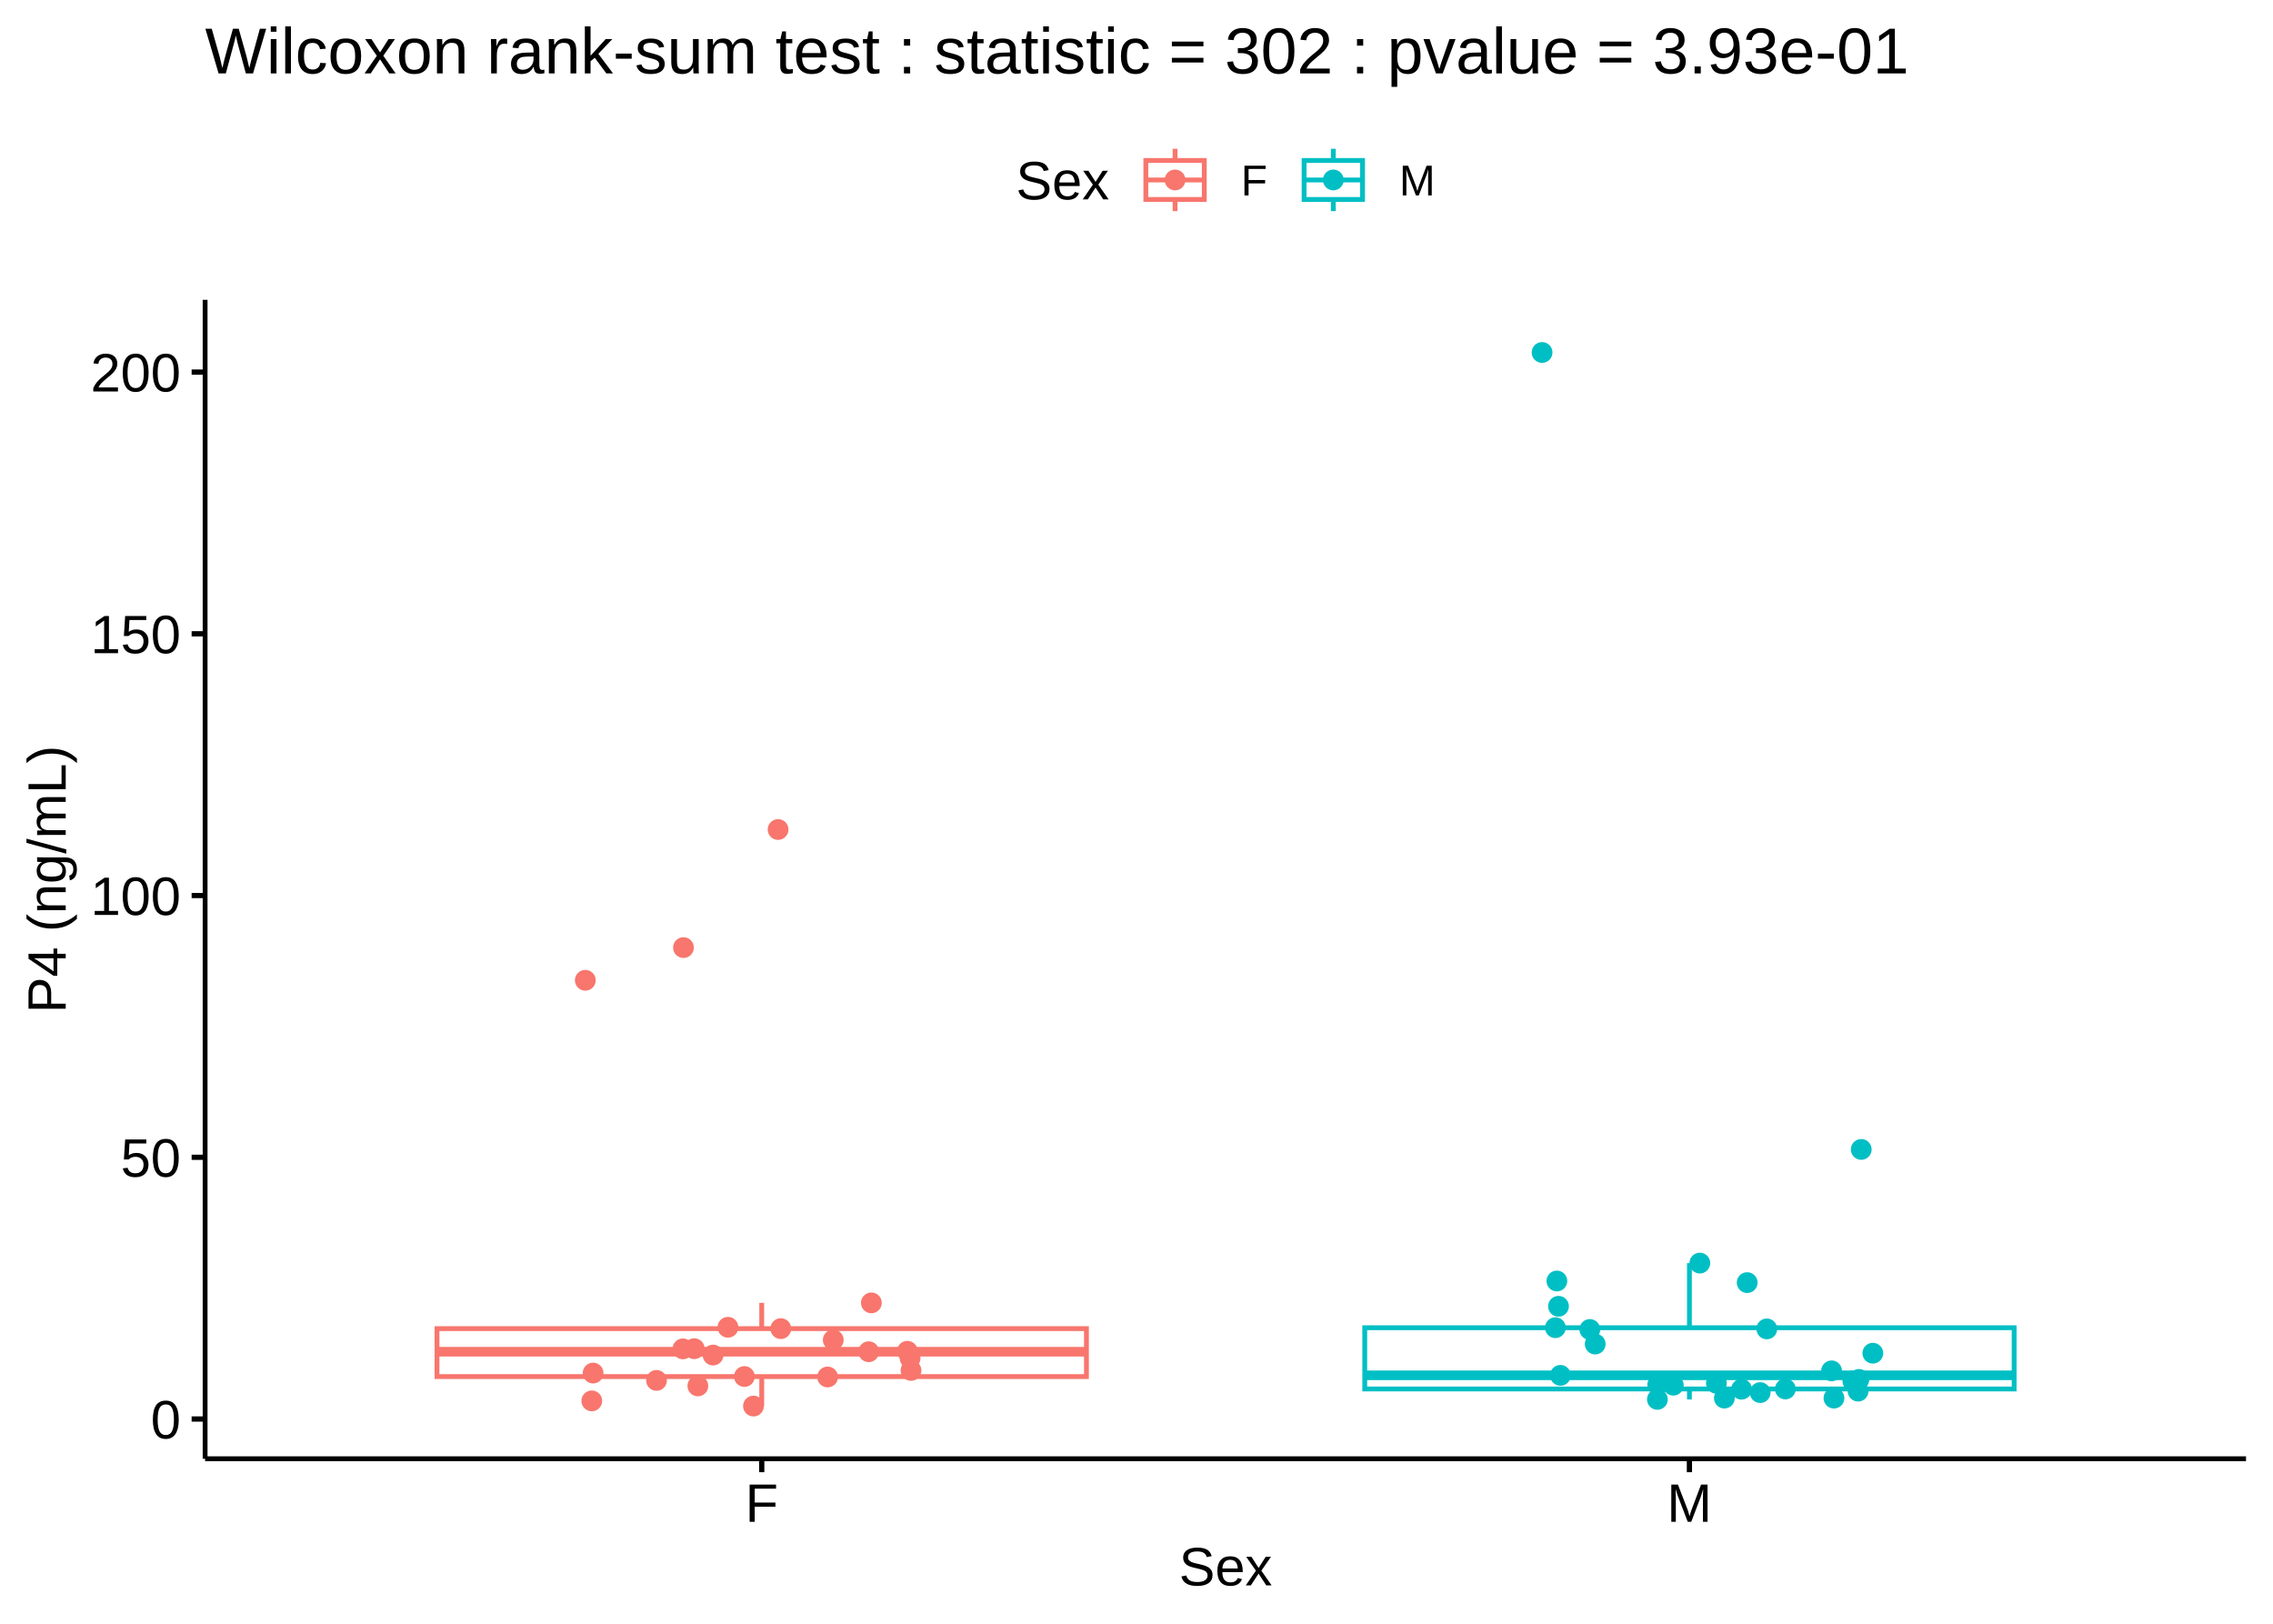
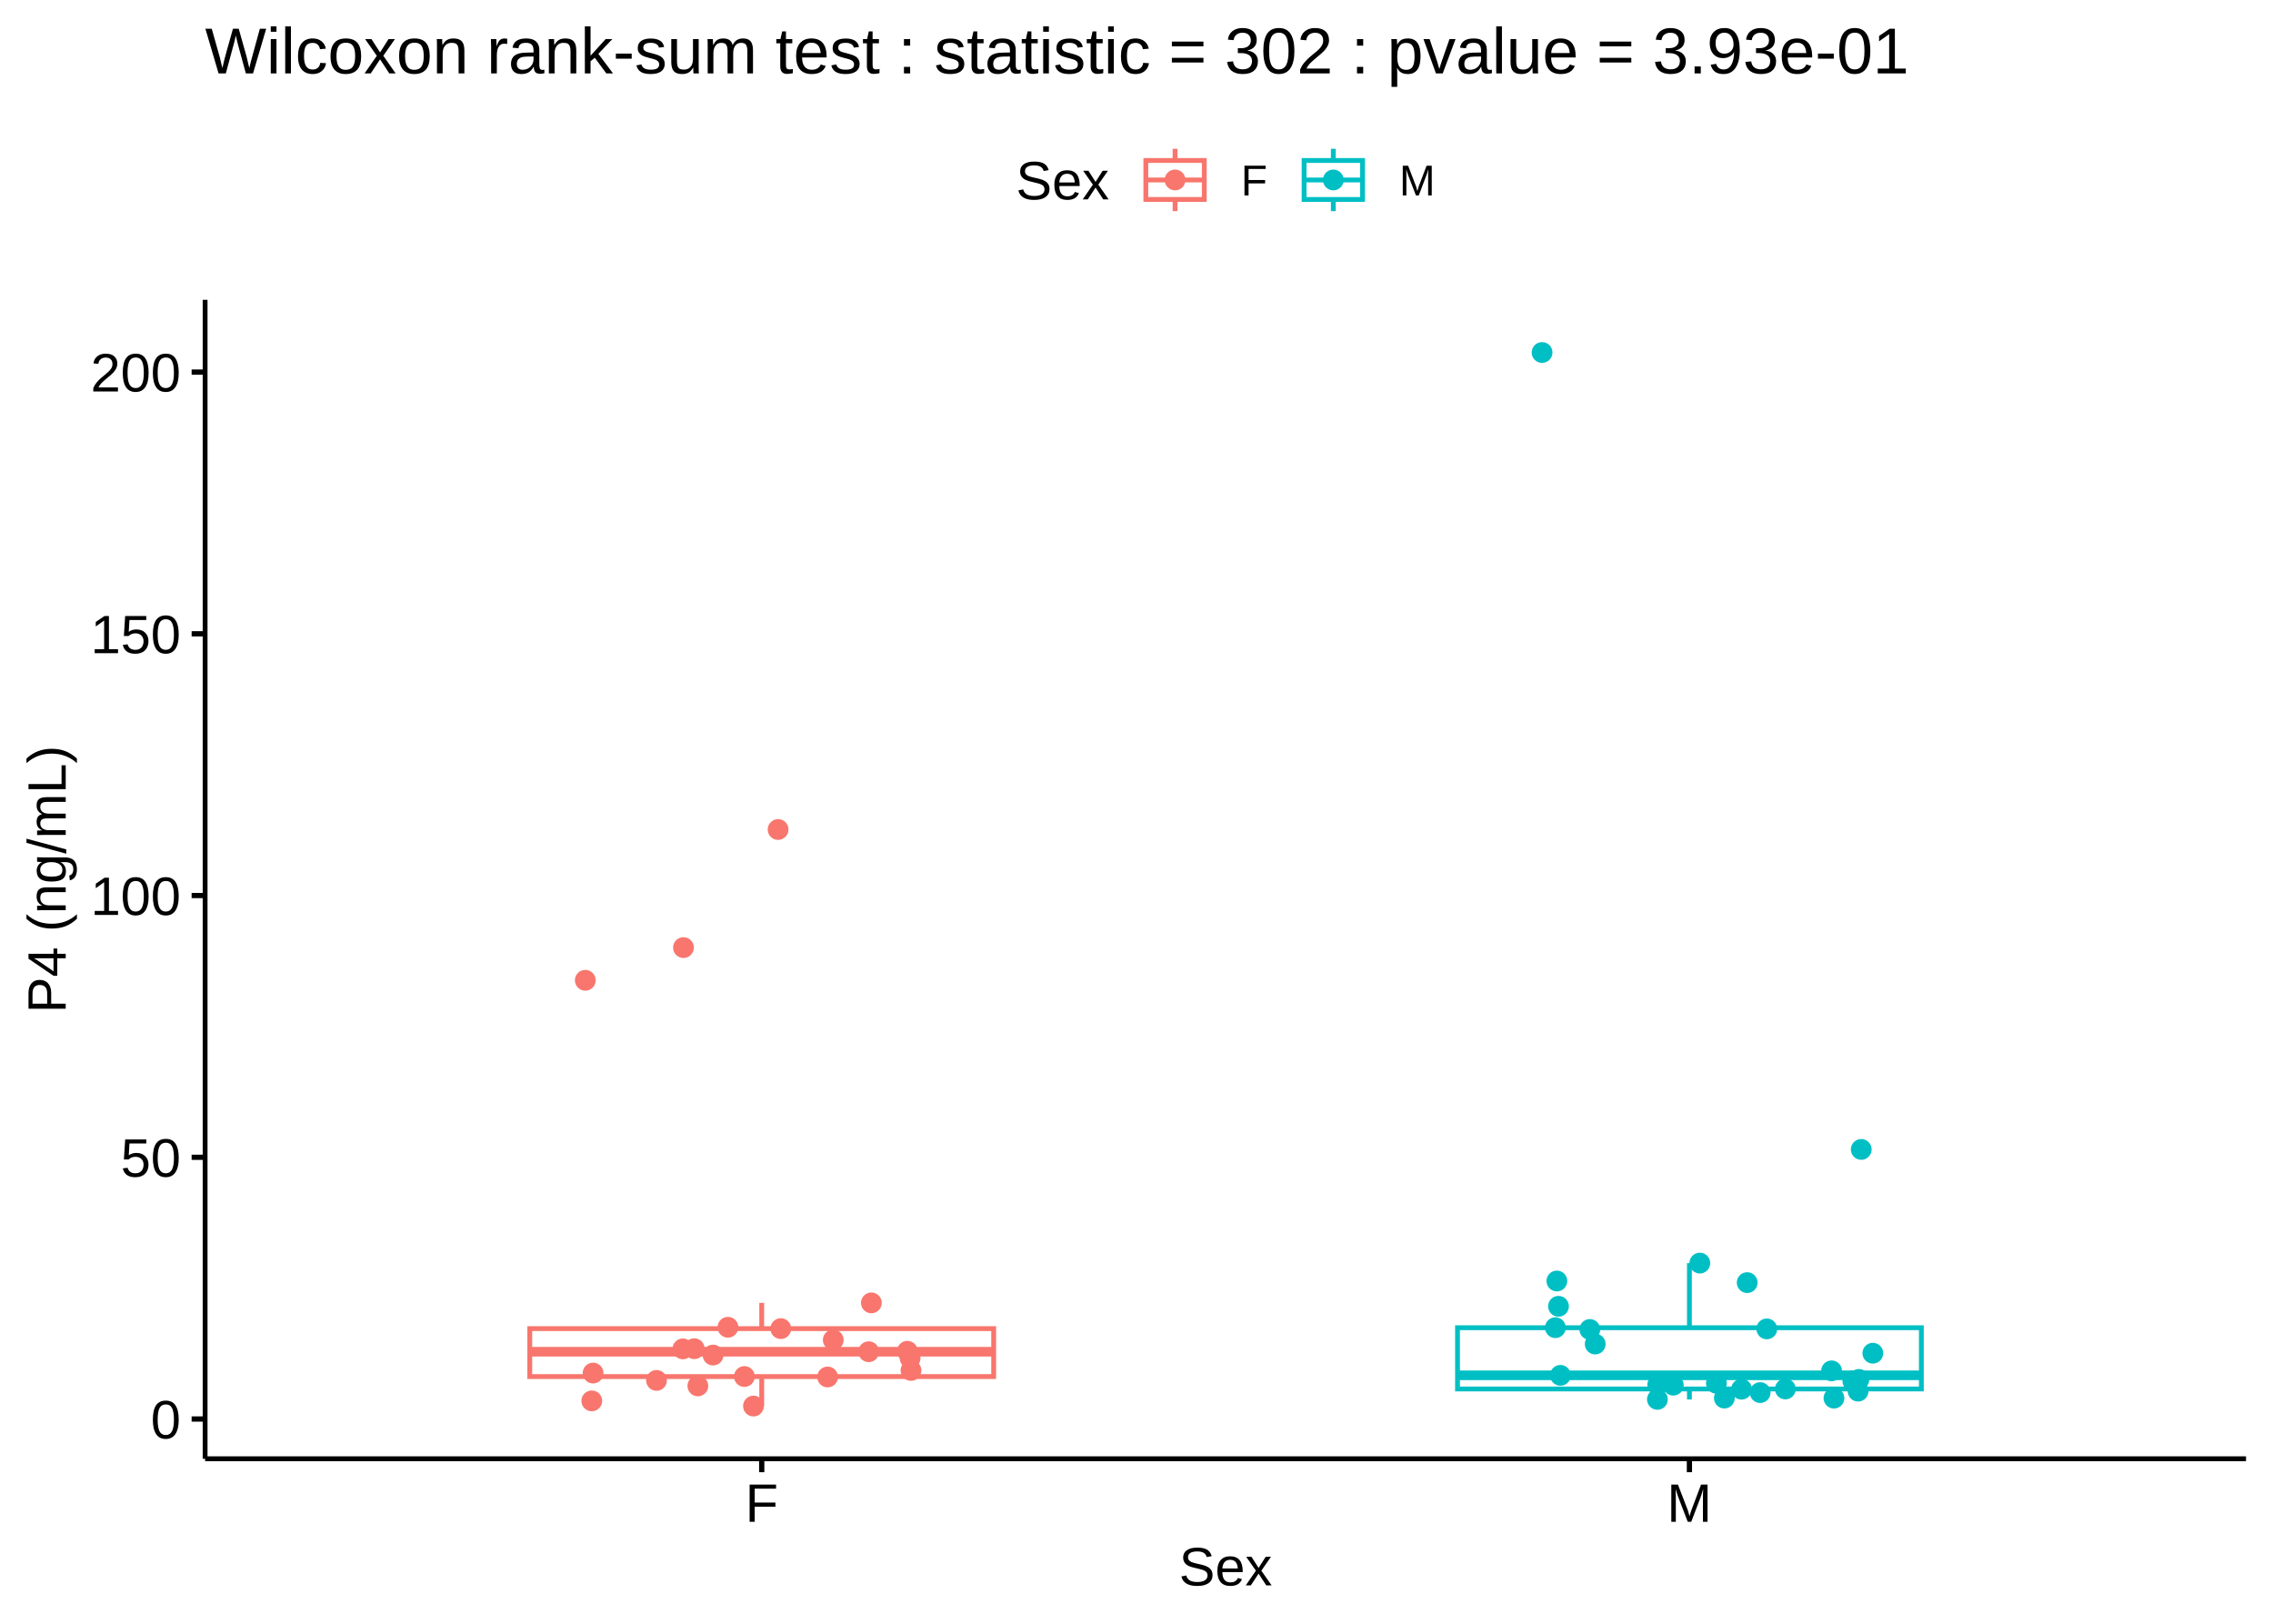
<svg xmlns="http://www.w3.org/2000/svg" width="504.00pt" height="360.00pt" viewBox="0 0 504.00 360.00">
  <g class="svglite">
    <defs>
      <style type="text/css">
    .svglite line, .svglite polyline, .svglite polygon, .svglite path, .svglite rect, .svglite circle {
      fill: none;
      stroke: #000000;
      stroke-linecap: round;
      stroke-linejoin: round;
      stroke-miterlimit: 10.00;
    }
    .svglite text {
      white-space: pre;
    }
    .svglite g.glyphgroup path {
      fill: inherit;
      stroke: none;
    }
  </style>
    </defs>
    <rect width="100%" height="100%" style="stroke: none; fill: #FFFFFF;" />
    <defs>
      <clipPath id="cpMC4wMHw1MDQuMDB8MC4wMHwzNjAuMDA=">
        <rect x="0.00" y="0.00" width="504.00" height="360.00" />
      </clipPath>
    </defs>
    <g clip-path="url(#cpMC4wMHw1MDQuMDB8MC4wMHwzNjAuMDA=)">
      <rect x="0.00" y="0.00" width="504.00" height="360.00" style="stroke-width: 1.16; stroke: #FFFFFF; fill: #FFFFFF;" />
    </g>
    <defs>
      <clipPath id="cpNDUuNDh8NDk4LjAyfDY2LjQ3fDMyMy40Mg==">
        <rect x="45.48" y="66.47" width="452.54" height="256.95" />
      </clipPath>
    </defs>
    <g clip-path="url(#cpNDUuNDh8NDk4LjAyfDY2LjQ3fDMyMy40Mg==)">
      <rect x="45.48" y="66.47" width="452.54" height="256.95" style="stroke-width: 1.16; stroke: none; fill: #FFFFFF;" />
      <line x1="168.90" y1="294.57" x2="168.90" y2="288.85" style="stroke-width: 1.07; stroke: #F8766D; stroke-linecap: butt;" />
      <line x1="168.90" y1="305.20" x2="168.90" y2="311.74" style="stroke-width: 1.07; stroke: #F8766D; stroke-linecap: butt;" />
-       <polygon points="96.90,294.57 96.90,305.20 240.90,305.20 240.90,294.57 96.90,294.57 " style="stroke-width: 1.07; stroke: #F8766D; stroke-linecap: butt; stroke-linejoin: miter; fill: #FFFFFF;" />
-       <line x1="96.90" y1="299.69" x2="240.90" y2="299.69" style="stroke-width: 2.13; stroke: #F8766D; stroke-linecap: butt; stroke-linejoin: miter;" />
+       <polygon points="117.47,294.57 117.47,305.20 220.33,305.20 220.33,294.57 117.47,294.57 " style="stroke-width: 1.07; stroke: #F8766D; stroke-linecap: butt; stroke-linejoin: miter; fill: #FFFFFF;" />
+       <line x1="117.47" y1="299.69" x2="220.33" y2="299.69" style="stroke-width: 2.13; stroke: #F8766D; stroke-linecap: butt; stroke-linejoin: miter;" />
      <line x1="374.60" y1="294.37" x2="374.60" y2="280.05" style="stroke-width: 1.07; stroke: #00BFC4; stroke-linecap: butt;" />
      <line x1="374.60" y1="307.95" x2="374.60" y2="310.27" style="stroke-width: 1.07; stroke: #00BFC4; stroke-linecap: butt;" />
-       <polygon points="302.61,294.37 302.61,307.95 446.60,307.95 446.60,294.37 302.61,294.37 " style="stroke-width: 1.07; stroke: #00BFC4; stroke-linecap: butt; stroke-linejoin: miter; fill: #FFFFFF;" />
-       <line x1="302.61" y1="304.92" x2="446.60" y2="304.92" style="stroke-width: 2.13; stroke: #00BFC4; stroke-linecap: butt; stroke-linejoin: miter;" />
+       <polygon points="323.18,294.37 323.18,307.95 426.03,307.95 426.03,294.37 323.18,294.37 " style="stroke-width: 1.07; stroke: #00BFC4; stroke-linecap: butt; stroke-linejoin: miter; fill: #FFFFFF;" />
+       <line x1="323.18" y1="304.92" x2="426.03" y2="304.92" style="stroke-width: 2.13; stroke: #00BFC4; stroke-linecap: butt; stroke-linejoin: miter;" />
      <circle cx="151.42" cy="299.06" r="1.95" style="stroke-width: 0.71; stroke: #F8766D; fill: #F8766D;" />
      <circle cx="192.62" cy="299.69" r="1.95" style="stroke-width: 0.71; stroke: #F8766D; fill: #F8766D;" />
      <circle cx="161.41" cy="294.27" r="1.95" style="stroke-width: 0.71; stroke: #F8766D; fill: #F8766D;" />
      <circle cx="406.12" cy="303.93" r="1.95" style="stroke-width: 0.71; stroke: #00BFC4; fill: #00BFC4;" />
      <circle cx="410.84" cy="306.19" r="1.95" style="stroke-width: 0.71; stroke: #00BFC4; fill: #00BFC4;" />
      <circle cx="131.51" cy="304.42" r="1.95" style="stroke-width: 0.71; stroke: #F8766D; fill: #F8766D;" />
      <circle cx="376.91" cy="280.04" r="1.95" style="stroke-width: 0.71; stroke: #00BFC4; fill: #00BFC4;" />
      <circle cx="201.19" cy="299.59" r="1.95" style="stroke-width: 0.71; stroke: #F8766D; fill: #F8766D;" />
      <circle cx="173.13" cy="294.57" r="1.95" style="stroke-width: 0.71; stroke: #F8766D; fill: #F8766D;" />
      <circle cx="371.03" cy="307.11" r="1.95" style="stroke-width: 0.71; stroke: #00BFC4; fill: #00BFC4;" />
      <circle cx="412.19" cy="305.83" r="1.95" style="stroke-width: 0.71; stroke: #00BFC4; fill: #00BFC4;" />
      <circle cx="165.06" cy="305.19" r="1.95" style="stroke-width: 0.71; stroke: #F8766D; fill: #F8766D;" />
      <circle cx="183.51" cy="305.29" r="1.95" style="stroke-width: 0.71; stroke: #F8766D; fill: #F8766D;" />
      <circle cx="380.58" cy="306.69" r="1.95" style="stroke-width: 0.71; stroke: #00BFC4; fill: #00BFC4;" />
      <circle cx="341.93" cy="78.15" r="1.95" style="stroke-width: 0.71; stroke: #00BFC4; fill: #00BFC4;" />
      <circle cx="201.80" cy="301.12" r="1.95" style="stroke-width: 0.71; stroke: #F8766D; fill: #F8766D;" />
      <circle cx="353.71" cy="297.99" r="1.95" style="stroke-width: 0.71; stroke: #00BFC4; fill: #00BFC4;" />
      <circle cx="131.22" cy="310.59" r="1.95" style="stroke-width: 0.71; stroke: #F8766D; fill: #F8766D;" />
      <circle cx="154.74" cy="307.27" r="1.95" style="stroke-width: 0.71; stroke: #F8766D; fill: #F8766D;" />
      <circle cx="412.00" cy="308.43" r="1.95" style="stroke-width: 0.71; stroke: #00BFC4; fill: #00BFC4;" />
      <circle cx="406.65" cy="309.98" r="1.95" style="stroke-width: 0.71; stroke: #00BFC4; fill: #00BFC4;" />
      <circle cx="184.76" cy="297.08" r="1.95" style="stroke-width: 0.71; stroke: #F8766D; fill: #F8766D;" />
      <circle cx="386.16" cy="308.00" r="1.95" style="stroke-width: 0.71; stroke: #00BFC4; fill: #00BFC4;" />
      <circle cx="415.27" cy="300.02" r="1.95" style="stroke-width: 0.71; stroke: #00BFC4; fill: #00BFC4;" />
      <circle cx="387.41" cy="284.37" r="1.95" style="stroke-width: 0.71; stroke: #00BFC4; fill: #00BFC4;" />
      <circle cx="391.76" cy="294.63" r="1.95" style="stroke-width: 0.71; stroke: #00BFC4; fill: #00BFC4;" />
      <circle cx="172.53" cy="183.91" r="1.95" style="stroke-width: 0.71; stroke: #F8766D; fill: #F8766D;" />
      <circle cx="382.35" cy="309.97" r="1.95" style="stroke-width: 0.71; stroke: #00BFC4; fill: #00BFC4;" />
      <circle cx="151.55" cy="210.09" r="1.95" style="stroke-width: 0.71; stroke: #F8766D; fill: #F8766D;" />
      <circle cx="345.57" cy="289.62" r="1.95" style="stroke-width: 0.71; stroke: #00BFC4; fill: #00BFC4;" />
      <circle cx="412.70" cy="254.84" r="1.95" style="stroke-width: 0.71; stroke: #00BFC4; fill: #00BFC4;" />
      <circle cx="202.00" cy="303.84" r="1.95" style="stroke-width: 0.71; stroke: #F8766D; fill: #F8766D;" />
      <circle cx="390.29" cy="308.75" r="1.95" style="stroke-width: 0.71; stroke: #00BFC4; fill: #00BFC4;" />
      <circle cx="193.21" cy="288.86" r="1.95" style="stroke-width: 0.71; stroke: #F8766D; fill: #F8766D;" />
      <circle cx="129.78" cy="217.34" r="1.95" style="stroke-width: 0.71; stroke: #F8766D; fill: #F8766D;" />
      <circle cx="167.07" cy="311.74" r="1.95" style="stroke-width: 0.71; stroke: #F8766D; fill: #F8766D;" />
      <circle cx="395.87" cy="307.95" r="1.95" style="stroke-width: 0.71; stroke: #00BFC4; fill: #00BFC4;" />
      <circle cx="145.57" cy="306.05" r="1.95" style="stroke-width: 0.71; stroke: #F8766D; fill: #F8766D;" />
      <circle cx="153.94" cy="299.02" r="1.95" style="stroke-width: 0.71; stroke: #F8766D; fill: #F8766D;" />
      <circle cx="352.52" cy="294.76" r="1.95" style="stroke-width: 0.71; stroke: #00BFC4; fill: #00BFC4;" />
      <circle cx="345.21" cy="284.01" r="1.95" style="stroke-width: 0.71; stroke: #00BFC4; fill: #00BFC4;" />
      <circle cx="367.57" cy="307.01" r="1.95" style="stroke-width: 0.71; stroke: #00BFC4; fill: #00BFC4;" />
      <circle cx="367.50" cy="310.26" r="1.95" style="stroke-width: 0.71; stroke: #00BFC4; fill: #00BFC4;" />
      <circle cx="158.11" cy="300.43" r="1.95" style="stroke-width: 0.71; stroke: #F8766D; fill: #F8766D;" />
      <circle cx="346.00" cy="304.93" r="1.95" style="stroke-width: 0.71; stroke: #00BFC4; fill: #00BFC4;" />
      <circle cx="344.88" cy="294.36" r="1.95" style="stroke-width: 0.71; stroke: #00BFC4; fill: #00BFC4;" />
    </g>
    <g clip-path="url(#cpMC4wMHw1MDQuMDB8MC4wMHwzNjAuMDA=)">
      <polyline points="45.48,323.42 45.48,66.47 " style="stroke-width: 1.07; stroke-linecap: butt;" />
      <text x="40.10" y="318.91" text-anchor="end" style="font-size: 12.00px; font-family: &quot;Arial&quot;;" textLength="6.67px" lengthAdjust="spacingAndGlyphs">0</text>
      <text x="40.10" y="260.88" text-anchor="end" style="font-size: 12.00px; font-family: &quot;Arial&quot;;" textLength="13.34px" lengthAdjust="spacingAndGlyphs">50</text>
      <text x="40.10" y="202.85" text-anchor="end" style="font-size: 12.00px; font-family: &quot;Arial&quot;;" textLength="20.02px" lengthAdjust="spacingAndGlyphs">100</text>
      <text x="40.10" y="144.82" text-anchor="end" style="font-size: 12.00px; font-family: &quot;Arial&quot;;" textLength="20.02px" lengthAdjust="spacingAndGlyphs">150</text>
      <text x="40.10" y="86.79" text-anchor="end" style="font-size: 12.00px; font-family: &quot;Arial&quot;;" textLength="20.02px" lengthAdjust="spacingAndGlyphs">200</text>
      <polyline points="42.49,314.61 45.48,314.61 " style="stroke-width: 1.16; stroke-linecap: butt;" />
      <polyline points="42.49,256.58 45.48,256.58 " style="stroke-width: 1.16; stroke-linecap: butt;" />
      <polyline points="42.49,198.55 45.48,198.55 " style="stroke-width: 1.16; stroke-linecap: butt;" />
      <polyline points="42.49,140.52 45.48,140.52 " style="stroke-width: 1.16; stroke-linecap: butt;" />
      <polyline points="42.49,82.50 45.48,82.50 " style="stroke-width: 1.16; stroke-linecap: butt;" />
      <polyline points="45.48,323.42 498.02,323.42 " style="stroke-width: 1.07; stroke-linecap: butt;" />
      <polyline points="168.90,326.41 168.90,323.42 " style="stroke-width: 1.16; stroke-linecap: butt;" />
      <polyline points="374.60,326.41 374.60,323.42 " style="stroke-width: 1.16; stroke-linecap: butt;" />
      <text x="168.90" y="337.40" text-anchor="middle" style="font-size: 12.00px; font-family: &quot;Arial&quot;;" textLength="7.33px" lengthAdjust="spacingAndGlyphs">F</text>
      <text x="374.60" y="337.40" text-anchor="middle" style="font-size: 12.00px; font-family: &quot;Arial&quot;;" textLength="10.00px" lengthAdjust="spacingAndGlyphs">M</text>
      <text x="271.75" y="351.50" text-anchor="middle" style="font-size: 12.00px; font-family: &quot;Arial&quot;;" textLength="20.67px" lengthAdjust="spacingAndGlyphs">Sex</text>
      <text transform="translate(14.57,194.95) rotate(-90)" text-anchor="middle" style="font-size: 12.00px; font-family: &quot;Arial&quot;;" textLength="59.34px" lengthAdjust="spacingAndGlyphs">P4 (ng/mL)</text>
      <rect x="219.28" y="25.28" width="104.94" height="29.24" style="stroke-width: 1.16; stroke: none; fill: #FFFFFF;" />
      <text x="225.26" y="44.20" style="font-size: 12.00px; font-family: &quot;Arial&quot;;" textLength="20.67px" lengthAdjust="spacingAndGlyphs">Sex</text>
      <polyline points="260.55,46.81 260.55,44.22 " style="stroke-width: 1.07; stroke: #F8766D; stroke-linecap: butt; stroke-linejoin: miter;" />
      <polyline points="260.55,35.58 260.55,32.99 " style="stroke-width: 1.07; stroke: #F8766D; stroke-linecap: butt; stroke-linejoin: miter;" />
      <rect x="254.07" y="35.58" width="12.96" height="8.64" style="stroke-width: 1.07; stroke: #F8766D; stroke-linecap: butt; stroke-linejoin: miter; fill: #FFFFFF;" />
      <polyline points="254.07,39.90 267.03,39.90 " style="stroke-width: 1.07; stroke: #F8766D; stroke-linecap: butt; stroke-linejoin: miter;" />
      <circle cx="260.55" cy="39.90" r="1.95" style="stroke-width: 0.71; stroke: #F8766D; fill: #F8766D;" />
      <polyline points="295.64,46.81 295.64,44.22 " style="stroke-width: 1.07; stroke: #00BFC4; stroke-linecap: butt; stroke-linejoin: miter;" />
      <polyline points="295.64,35.58 295.64,32.99 " style="stroke-width: 1.07; stroke: #00BFC4; stroke-linecap: butt; stroke-linejoin: miter;" />
      <rect x="289.16" y="35.58" width="12.96" height="8.64" style="stroke-width: 1.07; stroke: #00BFC4; stroke-linecap: butt; stroke-linejoin: miter; fill: #FFFFFF;" />
      <polyline points="289.16,39.90 302.12,39.90 " style="stroke-width: 1.07; stroke: #00BFC4; stroke-linecap: butt; stroke-linejoin: miter;" />
      <circle cx="295.64" cy="39.90" r="1.95" style="stroke-width: 0.71; stroke: #00BFC4; fill: #00BFC4;" />
      <text x="275.16" y="43.33" style="font-size: 9.60px; font-family: &quot;Arial&quot;;" textLength="5.86px" lengthAdjust="spacingAndGlyphs">F</text>
      <text x="310.26" y="43.33" style="font-size: 9.60px; font-family: &quot;Arial&quot;;" textLength="7.98px" lengthAdjust="spacingAndGlyphs">M</text>
      <text x="45.48" y="16.28" style="font-size: 14.40px; font-family: &quot;Arial&quot;;" textLength="377.61px" lengthAdjust="spacingAndGlyphs">Wilcoxon rank-sum test : statistic = 302 : pvalue = 3.93e-01</text>
    </g>
  </g>
</svg>
